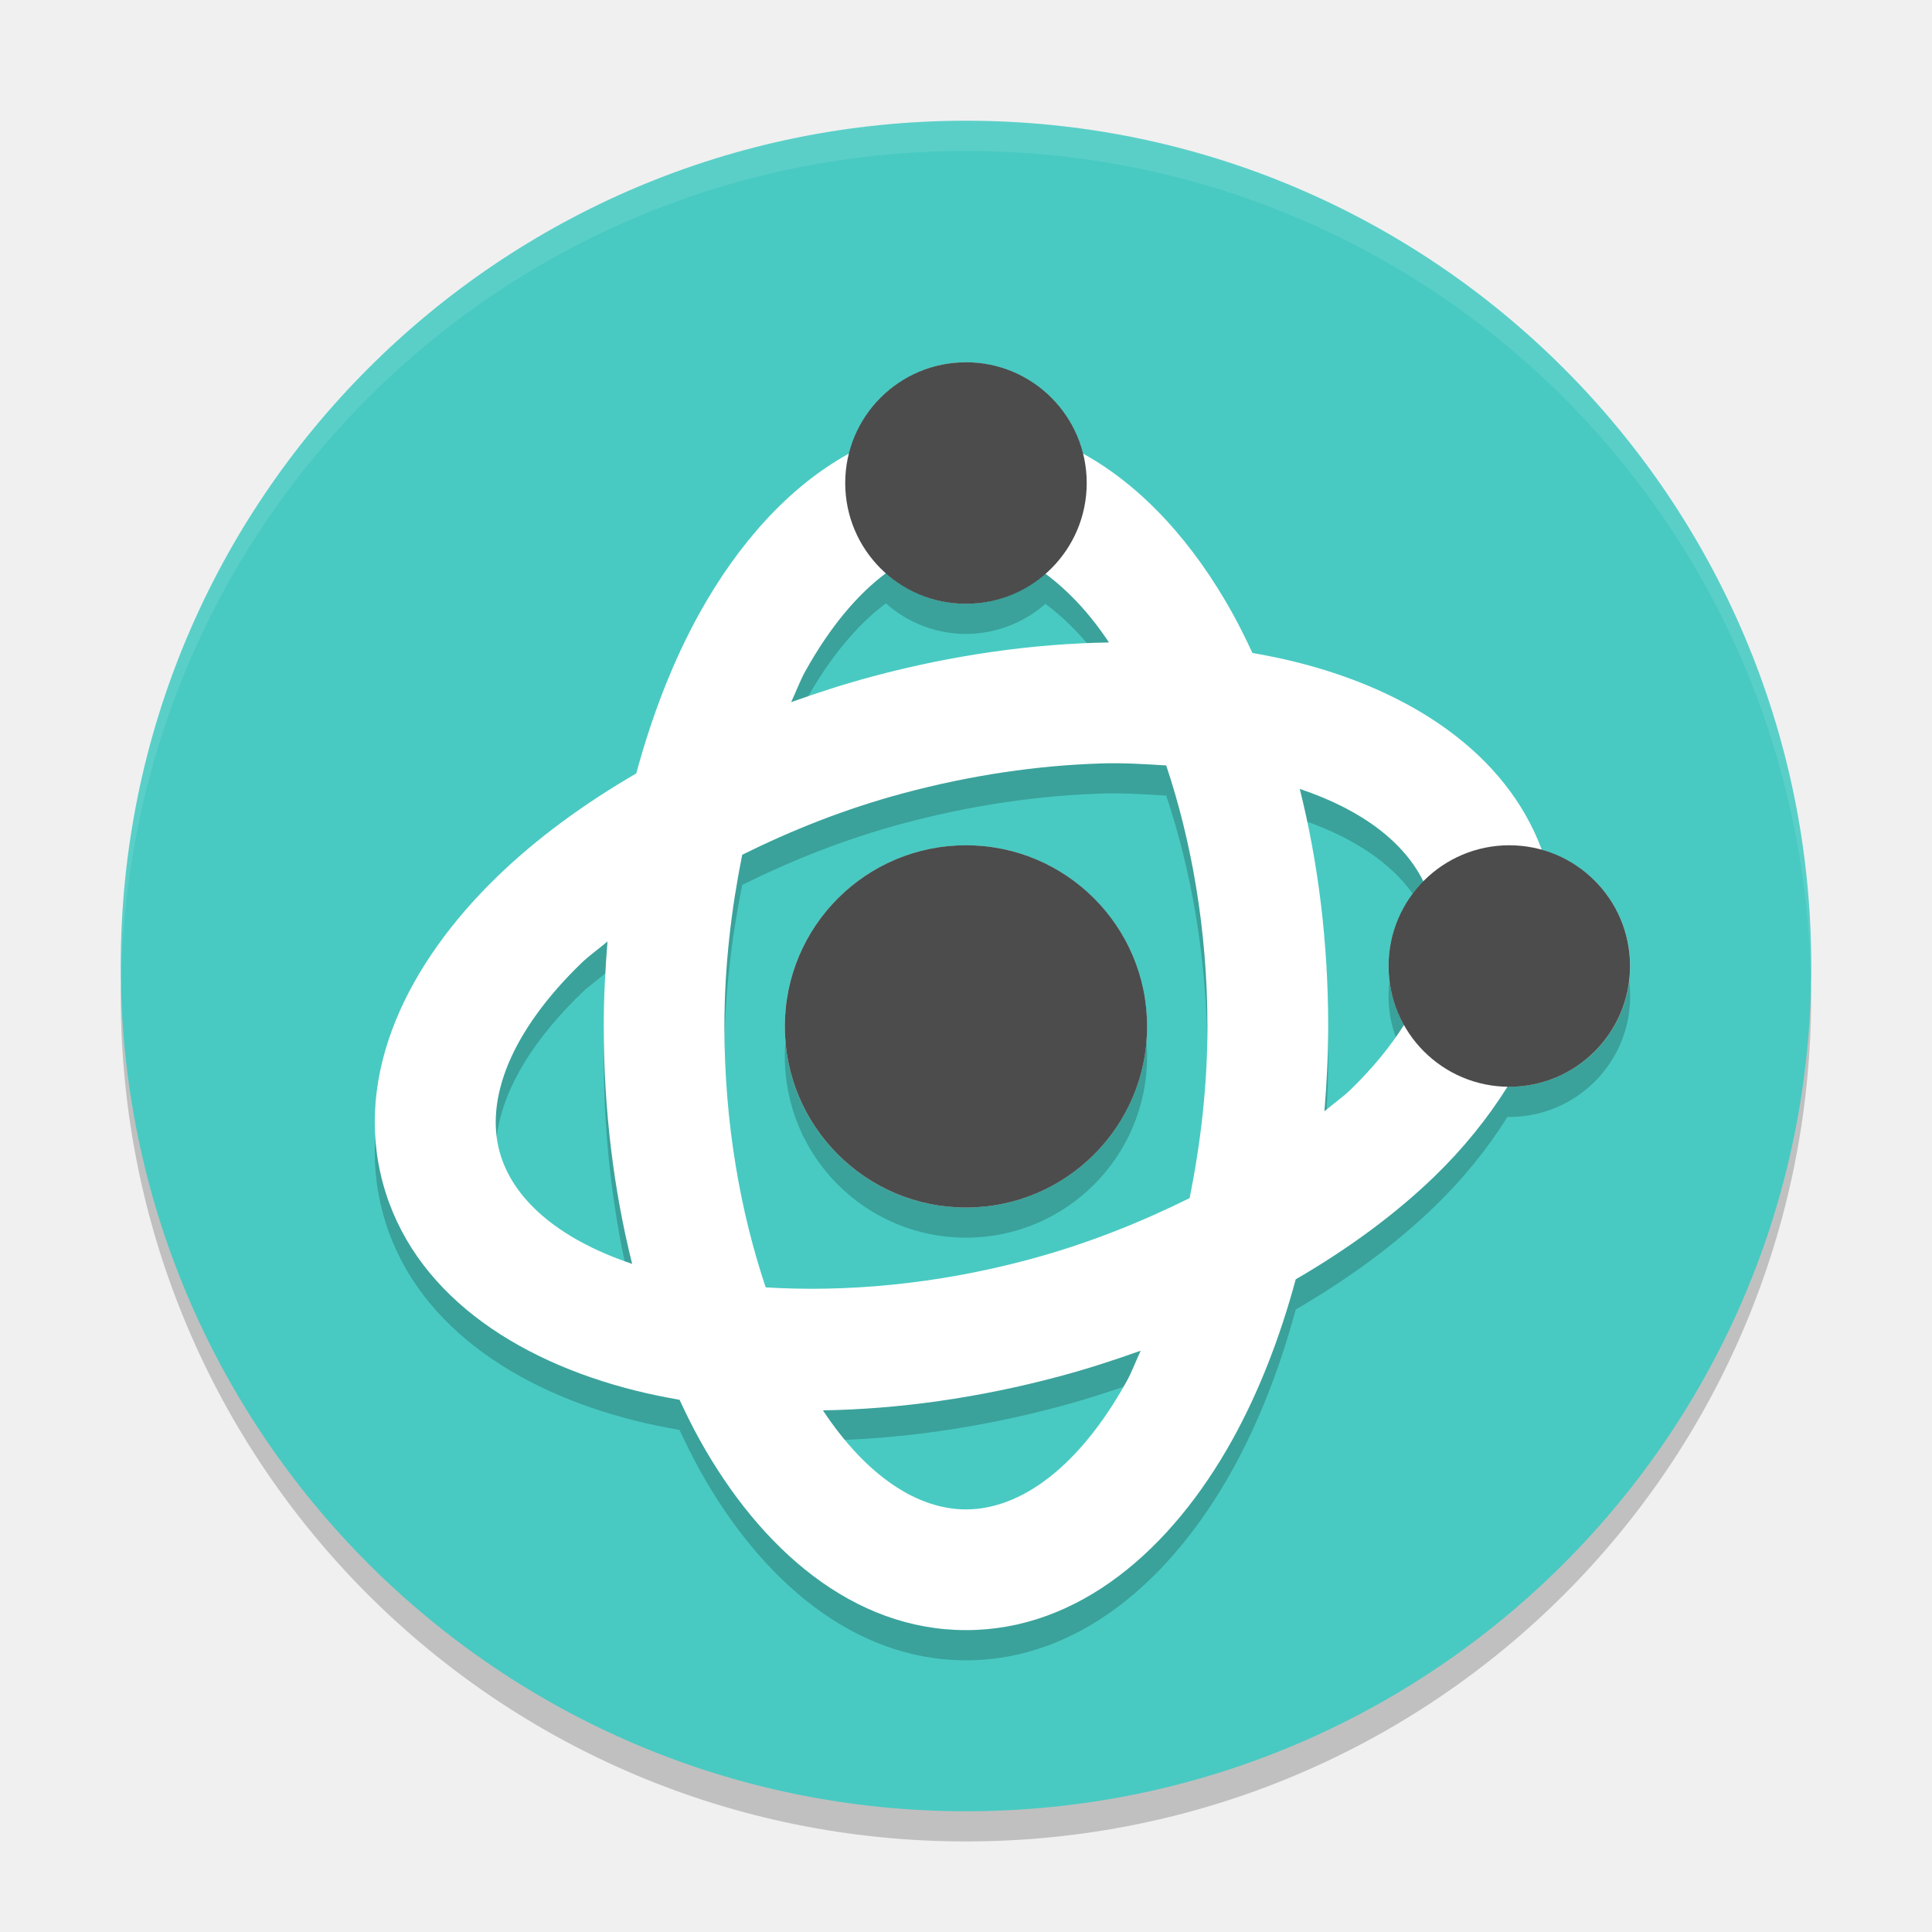
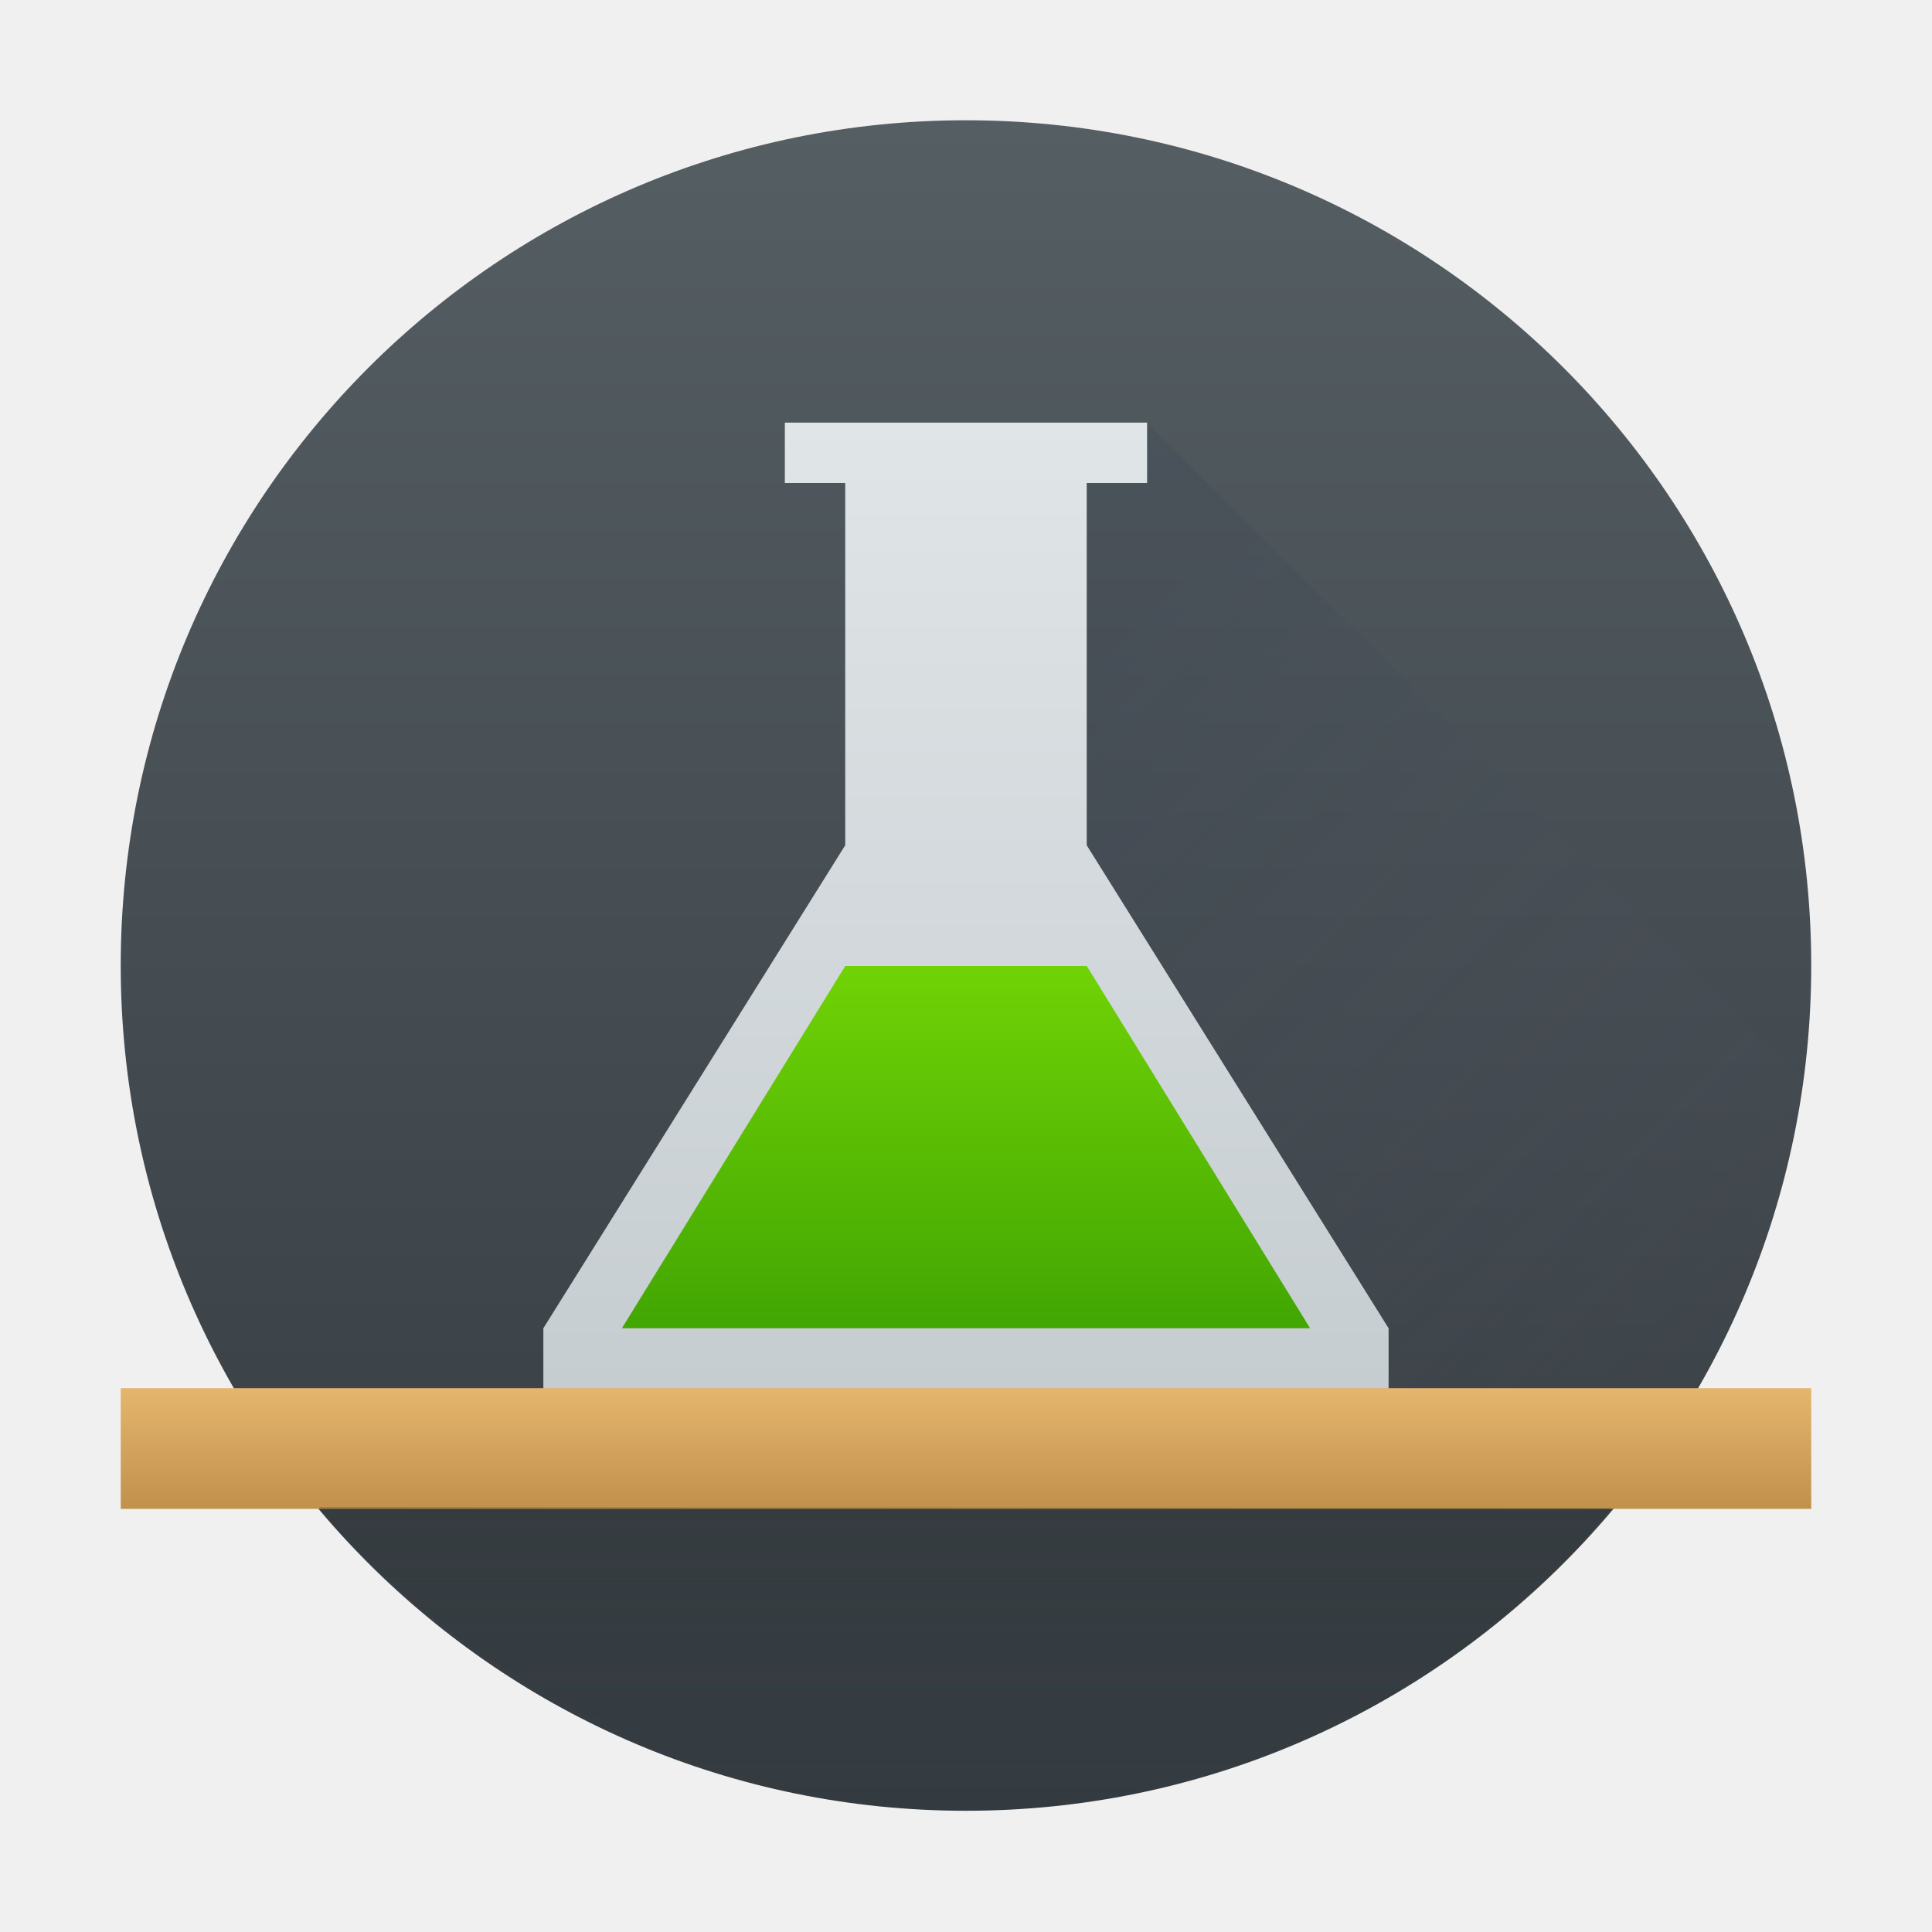
- <svg xmlns="http://www.w3.org/2000/svg" width="64" height="64" version="1">
-   <path style="opacity:0.2" d="m 4.051,32.001 c -0.012,0.334 -0.051,0.662 -0.051,1 C 4,48.512 16.488,61 31.999,61 47.511,61 59.998,48.512 59.998,33.001 c 0,-0.338 -0.039,-0.665 -0.051,-1 -0.528,15.042 -12.776,26.999 -27.949,26.999 -15.174,0 -27.421,-11.958 -27.949,-26.999 z" />
-   <rect style="fill:#48cac2" width="56" height="56" x="4" y="4" rx="27.999" ry="27.999" />
-   <path style="opacity:0.2" d="m 31.999,13 a 4,4 0 0 0 -3.875,3.023 c -1.998,1.099 -3.678,2.997 -4.945,5.277 -0.873,1.572 -1.574,3.37 -2.102,5.32 -1.746,1.014 -3.302,2.157 -4.594,3.406 -2.988,2.891 -4.771,6.541 -3.804,10.148 0.966,3.607 4.337,5.881 8.371,6.89 0.474,0.119 0.964,0.217 1.461,0.305 0.212,0.456 0.432,0.903 0.668,1.328 C 25.201,52.334 28.267,55 32.001,55 c 3.734,0 6.801,-2.666 8.82,-6.301 0.873,-1.572 1.574,-3.37 2.102,-5.32 1.746,-1.014 3.302,-2.157 4.594,-3.406 0.953,-0.922 1.764,-1.926 2.422,-2.977 a 4,4 0 0 0 0.062,0.004 4,4 0 0 0 4,-4 4,4 0 0 0 -2.926,-3.848 C 49.884,25.943 46.72,23.879 42.95,22.935 42.476,22.815 41.986,22.717 41.488,22.629 41.276,22.173 41.056,21.727 40.82,21.301 39.554,19.021 37.872,17.123 35.876,16.025 A 4,4 0 0 0 32,13.001 Z M 29.347,19.988 a 4,4 0 0 0 2.652,1.012 4,4 0 0 0 2.632,-0.996 c 0.724,0.539 1.439,1.273 2.105,2.277 -2.498,0.041 -5.146,0.406 -7.844,1.129 -0.924,0.248 -1.813,0.537 -2.684,0.848 0.157,-0.334 0.295,-0.71 0.465,-1.016 0.824,-1.483 1.736,-2.555 2.672,-3.254 z m 7.101,6.301 c 0.763,-0.024 1.473,0.022 2.184,0.066 0.834,2.49 1.366,5.442 1.366,8.646 0,2.015 -0.234,3.914 -0.59,5.687 -1.62,0.803 -3.394,1.518 -5.34,2.039 -3.095,0.829 -6.082,1.08 -8.703,0.918 -0.836,-2.488 -1.368,-5.44 -1.368,-8.644 0,-2.015 0.234,-3.914 0.59,-5.687 1.62,-0.803 3.394,-1.518 5.34,-2.039 2.256,-0.604 4.47,-0.921 6.519,-0.984 z m 6.609,0.844 c 2.148,0.721 3.479,1.818 4.094,3.062 a 4,4 0 0 0 -1.154,2.806 4,4 0 0 0 0.512,1.953 c -0.447,0.701 -1.025,1.421 -1.777,2.148 -0.25,0.242 -0.578,0.472 -0.858,0.71 0.074,-0.922 0.124,-1.854 0.124,-2.812 0,-2.792 -0.334,-5.444 -0.942,-7.868 z M 31.998,29 A 6,6 0 0 0 25.998,35 6,6 0 0 0 31.998,41 6,6 0 0 0 37.998,35 6,6 0 0 0 31.998,29 Z m -11.875,3.188 c -0.074,0.922 -0.124,1.854 -0.124,2.812 0,2.792 0.335,5.444 0.941,7.867 -2.527,-0.85 -3.987,-2.206 -4.395,-3.728 -0.463,-1.728 0.351,-3.95 2.719,-6.242 0.251,-0.242 0.578,-0.472 0.858,-0.71 z m 17.663,13.554 c -0.157,0.334 -0.295,0.71 -0.465,1.016 -1.6,2.88 -3.536,4.242 -5.324,4.242 -1.575,0 -3.265,-1.062 -4.738,-3.281 2.498,-0.041 5.146,-0.406 7.844,-1.129 0.924,-0.248 1.813,-0.537 2.684,-0.848 z" />
-   <path style="fill:#ffffff" d="m 31.999,12.001 a 4,4 0 0 0 -3.875,3.023 c -1.998,1.099 -3.678,2.997 -4.945,5.277 -0.873,1.572 -1.574,3.37 -2.102,5.32 -1.746,1.014 -3.302,2.157 -4.594,3.406 -2.988,2.891 -4.771,6.541 -3.804,10.148 0.966,3.607 4.337,5.881 8.371,6.89 0.474,0.119 0.964,0.217 1.461,0.305 0.212,0.456 0.432,0.903 0.668,1.328 2.022,3.636 5.088,6.302 8.822,6.302 3.734,0 6.801,-2.666 8.82,-6.301 0.873,-1.572 1.574,-3.37 2.102,-5.32 1.746,-1.014 3.302,-2.157 4.594,-3.406 0.953,-0.922 1.764,-1.926 2.422,-2.977 a 4,4 0 0 0 0.062,0.004 4,4 0 0 0 4,-4 4,4 0 0 0 -2.926,-3.848 C 49.884,24.944 46.72,22.88 42.95,21.936 42.476,21.816 41.986,21.718 41.488,21.63 41.276,21.174 41.056,20.728 40.82,20.302 39.554,18.023 37.872,16.125 35.876,15.026 A 4,4 0 0 0 32,12.003 Z m -2.652,6.988 a 4,4 0 0 0 2.652,1.012 4,4 0 0 0 2.632,-0.996 c 0.724,0.539 1.439,1.273 2.105,2.277 -2.498,0.041 -5.146,0.406 -7.844,1.129 -0.924,0.248 -1.813,0.537 -2.684,0.848 0.157,-0.334 0.295,-0.71 0.465,-1.016 0.824,-1.483 1.736,-2.555 2.672,-3.254 z m 7.101,6.301 c 0.763,-0.024 1.473,0.022 2.184,0.066 0.834,2.49 1.366,5.442 1.366,8.646 0,2.015 -0.234,3.914 -0.59,5.687 -1.62,0.803 -3.394,1.518 -5.34,2.039 -3.095,0.829 -6.082,1.08 -8.703,0.918 -0.836,-2.488 -1.368,-5.44 -1.368,-8.644 0,-2.015 0.234,-3.914 0.59,-5.687 1.62,-0.803 3.394,-1.518 5.34,-2.039 2.256,-0.604 4.47,-0.921 6.519,-0.984 z m 6.609,0.844 c 2.148,0.721 3.479,1.818 4.094,3.062 a 4,4 0 0 0 -1.154,2.806 4,4 0 0 0 0.512,1.953 c -0.447,0.701 -1.025,1.421 -1.777,2.148 -0.25,0.242 -0.578,0.472 -0.858,0.71 0.074,-0.922 0.124,-1.854 0.124,-2.812 0,-2.792 -0.334,-5.444 -0.942,-7.868 z M 31.998,28.002 A 6,6 0 0 0 25.998,34.002 6,6 0 0 0 31.998,40.001 6,6 0 0 0 37.998,34.002 6,6 0 0 0 31.998,28.002 Z M 20.124,31.189 c -0.074,0.922 -0.124,1.854 -0.124,2.812 0,2.792 0.335,5.444 0.941,7.867 -2.527,-0.85 -3.987,-2.206 -4.395,-3.728 -0.463,-1.728 0.351,-3.95 2.719,-6.242 0.251,-0.242 0.578,-0.472 0.858,-0.71 z m 17.663,13.554 c -0.157,0.334 -0.295,0.71 -0.465,1.016 -1.6,2.88 -3.536,4.242 -5.324,4.242 -1.575,0 -3.265,-1.062 -4.738,-3.281 2.498,-0.041 5.146,-0.406 7.844,-1.129 0.924,-0.248 1.813,-0.537 2.684,-0.848 z" />
-   <path style="opacity:0.1;fill:#ffffff" d="M 32 4.002 C 16.488 4.002 4 16.488 4 32 C 4 32.114 4.011 32.224 4.018 32.336 C 4.369 17.135 16.711 5 32 5 C 47.289 5 59.631 17.135 59.982 32.336 C 59.989 32.224 60 32.113 60 32 C 60 16.488 47.512 4.002 32 4.002 z" />
-   <path style="opacity:0.7" d="m 31.999,12.001 a 4,4 0 0 0 -4,4 4,4 0 0 0 4,4 4,4 0 0 0 4,-4 4,4 0 0 0 -4,-4 z m 0,16 a 6,6 0 0 0 -6,6 6,6 0 0 0 6,6 6,6 0 0 0 6,-6 6,6 0 0 0 -6,-6 z m 17.999,0 a 4,4 0 0 0 -4,4 4,4 0 0 0 4,4 4,4 0 0 0 4,-4 4,4 0 0 0 -4,-4 z" />
+ <svg xmlns="http://www.w3.org/2000/svg" xmlns:xlink="http://www.w3.org/1999/xlink" width="32" version="1.1" height="32" viewBox="0 0 32 32">
+   <defs id="defs5455">
+     <linearGradient id="linearGradient4259">
+       <stop style="stop-color:#232629;stop-opacity:0.204" id="stop4261" />
+       <stop offset="1" style="stop-color:#232629;stop-opacity:0" id="stop4263" />
+     </linearGradient>
+     <linearGradient xlink:href="#linearGradient4152-0" id="linearGradient4283" y1="541.036" y2="538.606" x2="0" gradientUnits="userSpaceOnUse" gradientTransform="matrix(1 0 0 1 0.000008 -0.007763)" />
+     <linearGradient id="linearGradient4152-0">
+       <stop style="stop-color:#bd8d48" id="stop4154-0" />
+       <stop offset="1" style="stop-color:#e8b971" id="stop4156-8" />
+     </linearGradient>
+     <linearGradient xlink:href="#linearGradient4259" id="linearGradient4179" y1="540.798" y2="545.235" x2="0" gradientUnits="userSpaceOnUse" gradientTransform="matrix(1 0 0 1 0.000008 -0.023444)" />
+     <linearGradient xlink:href="#linearGradient4410" id="linearGradient4258" y1="12" x1="17" y2="25" x2="30" gradientUnits="userSpaceOnUse" />
+     <linearGradient xlink:href="#linearGradient4273" id="linearGradient4277" y1="545.798" y2="517.798" x2="0" gradientUnits="userSpaceOnUse" />
+     <linearGradient id="linearGradient4410">
+       <stop style="stop-color:#383e51" id="stop4412" />
+       <stop offset="1" style="stop-color:#655c6f;stop-opacity:0" id="stop4414" />
+     </linearGradient>
+     <linearGradient id="linearGradient4303">
+       <stop style="stop-color:#c6cdd1" id="stop4305" />
+       <stop offset="1" style="stop-color:#e0e5e7" id="stop4307" />
+     </linearGradient>
+     <linearGradient xlink:href="#linearGradient4303" id="linearGradient4558" y1="538.798" y2="522.798" x2="0" gradientUnits="userSpaceOnUse" />
+     <linearGradient xlink:href="#linearGradient4298" id="linearGradient4615" y1="22" y2="15" x2="0" gradientUnits="userSpaceOnUse" />
+     <linearGradient id="linearGradient4273">
+       <stop style="stop-color:#343b40" id="stop4275-2" />
+       <stop offset="1" style="stop-color:#555e63" id="stop4277" />
+     </linearGradient>
+     <linearGradient id="linearGradient4298">
+       <stop style="stop-color:#42a603" id="stop4300" />
+       <stop offset="1" style="stop-color:#78da06" id="stop4302" />
+     </linearGradient>
+   </defs>
+   <g id="layer1" transform="matrix(1 0 0 1 -384.5714 -515.798)">
+     <circle cx="400.571" cy="531.79" style="fill:url(#linearGradient4277);stroke-width:4" id="path3377" r="14" />
+     <path style="fill:url(#linearGradient4258);opacity:0.2;fill-rule:evenodd" id="path4239" d="M 17 7 L 17 16 L 23 22 L 23 23 L 28.104 23 A 14 14 0 0 0 29.859 17.859 L 19 7 L 17 7 z " transform="matrix(1 0 0 1 384.5714 515.798)" />
+     <path style="fill:url(#linearGradient4558);fill-rule:evenodd" id="path4241" d="m 393.571,537.798 0,1 14,0 0,-1 -5,-8 0,-6 1,0 0,-1 -6,0 0,1 1,0 0,6 z" />
+     <rect id="rect4169" style="shape-rendering:auto;color-interpolation-filters:linearRGB;fill:url(#linearGradient4283);image-rendering:auto;text-rendering:auto;color:#000000;color-rendering:auto;color-interpolation:sRGB" x="386.571" y="538.79" width="28" height="2" />
+     <path style="fill:url(#linearGradient4179);fill-rule:evenodd" id="path4171" d="m 389.853,540.759 21.404,0.016 c 0,0 -3.622,4.983 -10.685,5.016 -7.234,-0.312 -10.719,-5.031 -10.719,-5.031 z" />
+     <path style="fill:url(#linearGradient4615);fill-rule:evenodd" id="path4243" d="m 14,16 -3.7,6 5.7,0 5.7,0 -3.7,-6 -2,0 z" transform="matrix(1 0 0 1 384.5714 515.798)" />
+   </g>
</svg>
